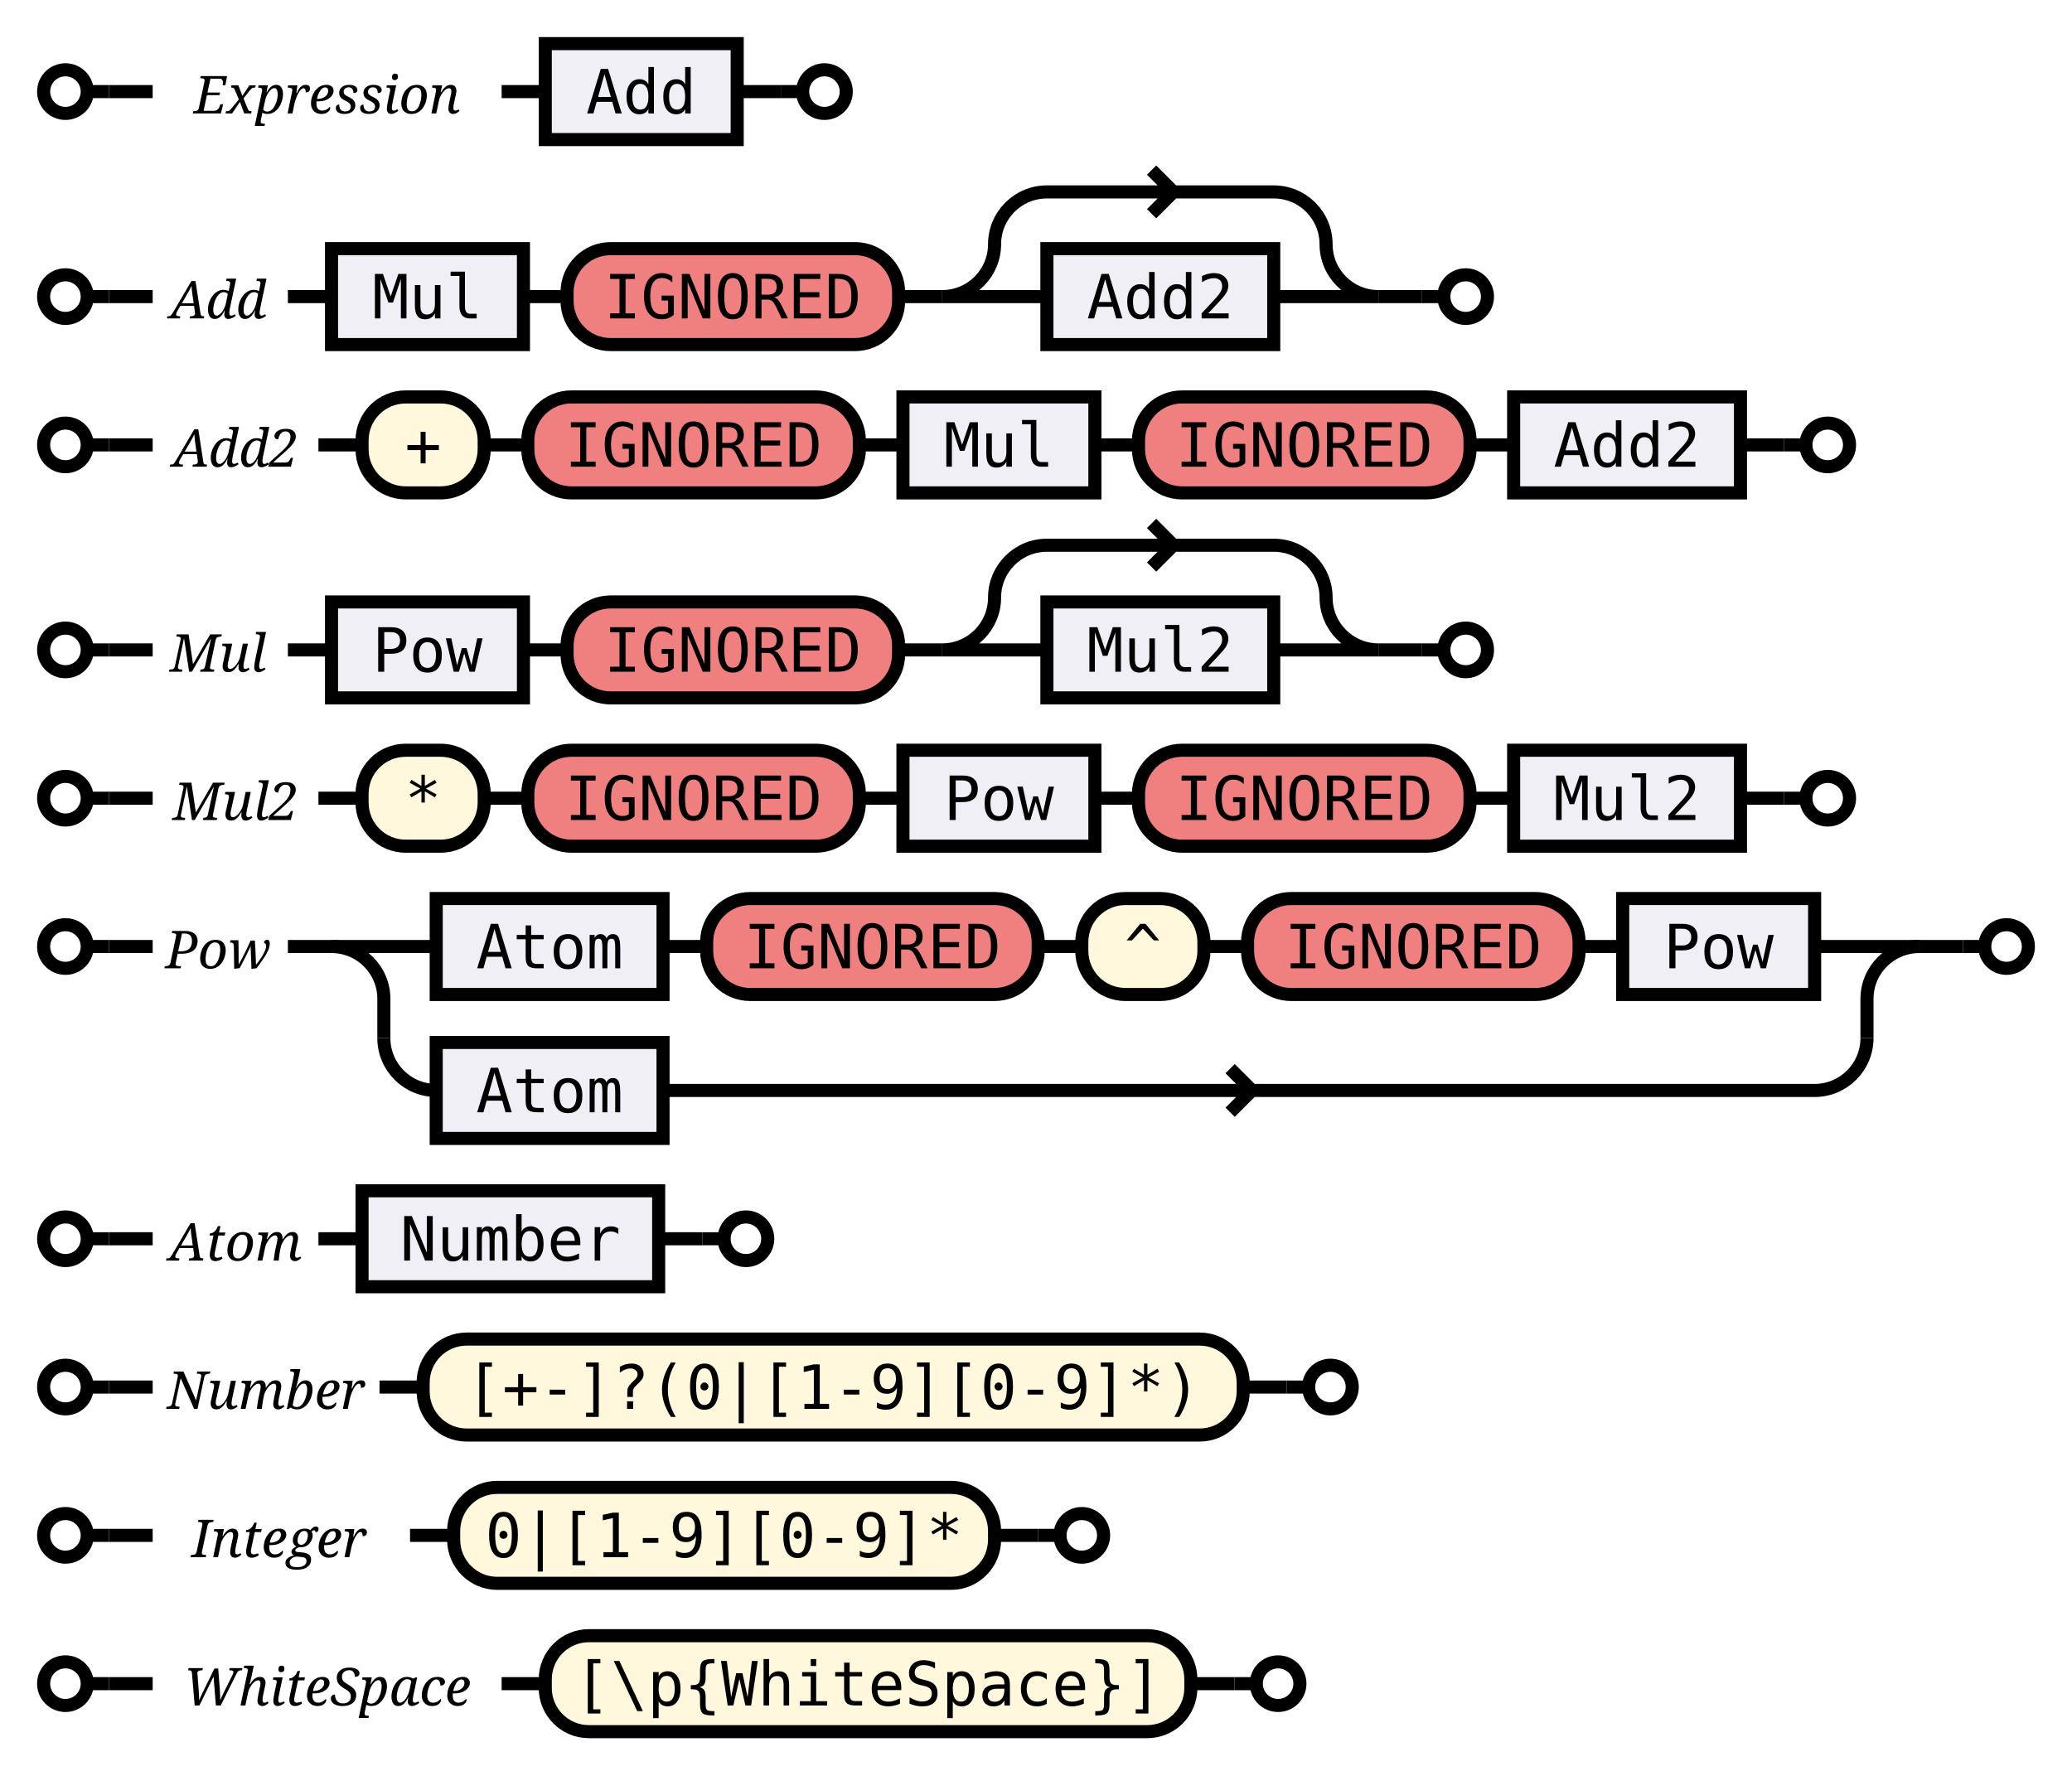
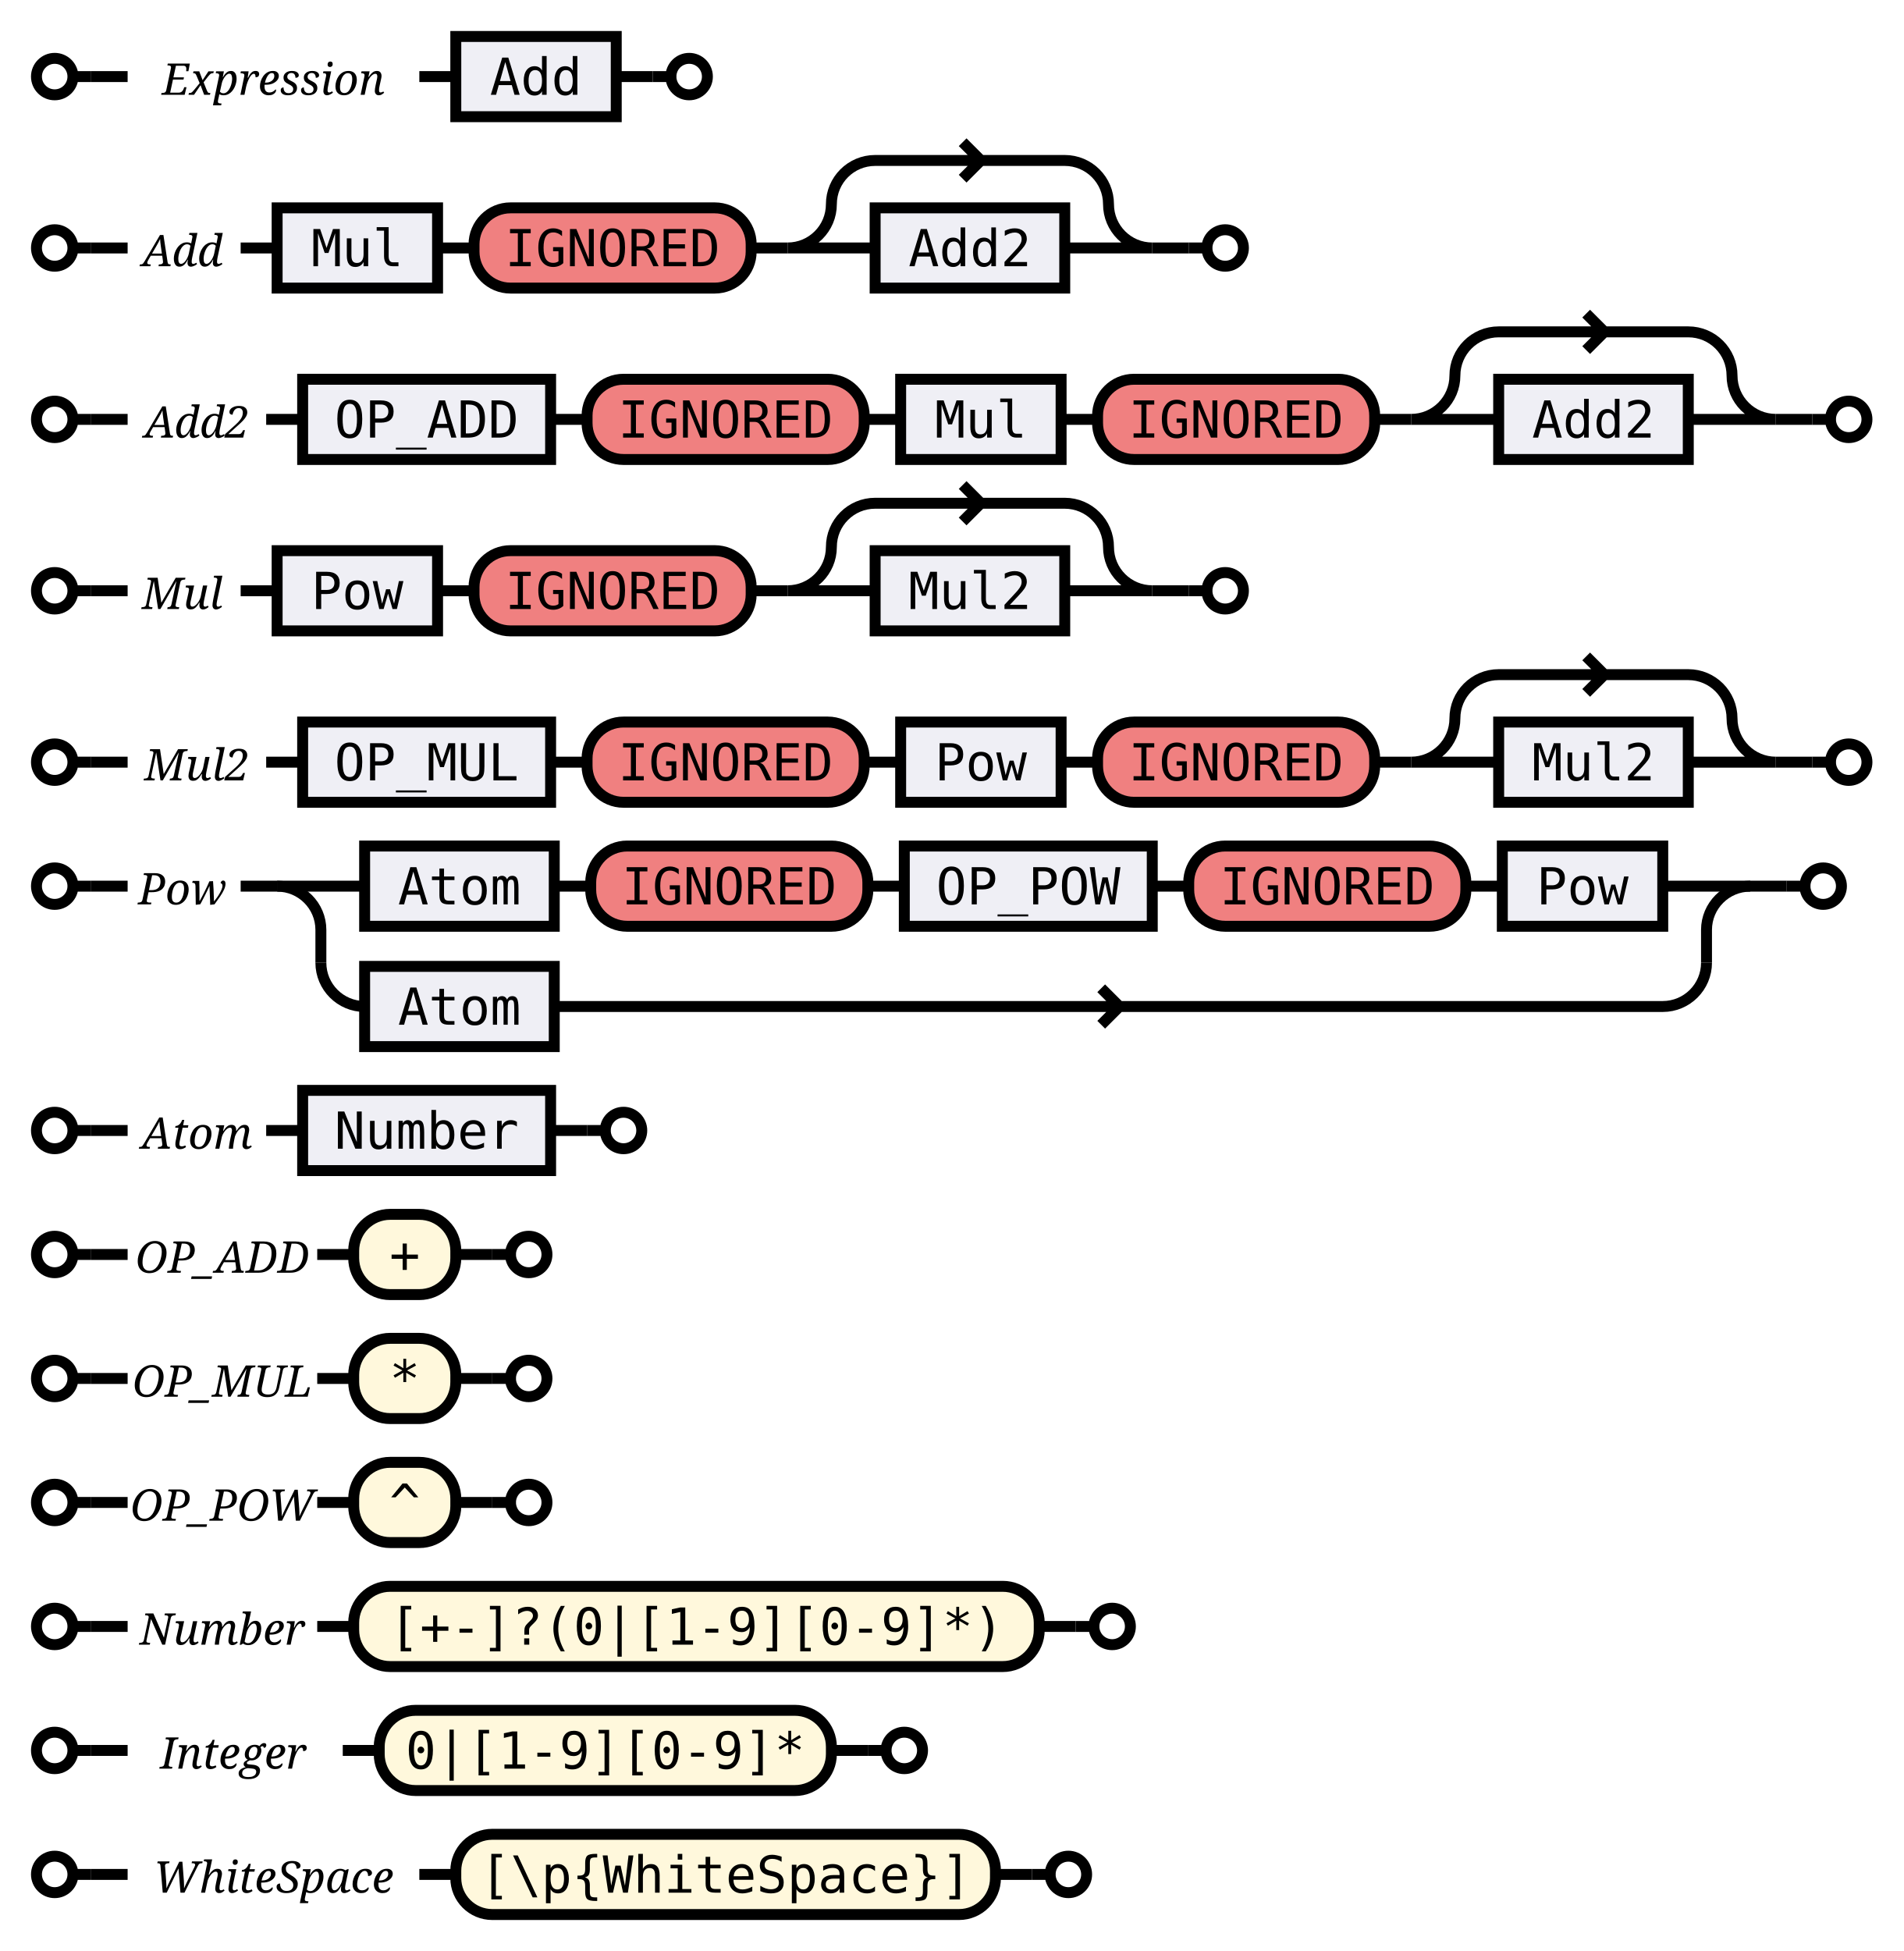
- <svg xmlns="http://www.w3.org/2000/svg" xmlns:xlink="http://www.w3.org/1999/xlink" class="railroad" viewBox="0 0 475 407">
+ <svg xmlns="http://www.w3.org/2000/svg" xmlns:xlink="http://www.w3.org/1999/xlink" class="railroad" viewBox="0 0 522 535">
  <style type="text/css">svg.railroad{background-color:hsl(30,20%,95%);background-size:15px 15px;background-image:linear-gradient(to right,rgba(30,30,30,.05) 1px,transparent 1px),linear-gradient(to bottom,rgba(30,30,30,.05) 1px,transparent 1px);}svg.railroad path{stroke-width:3px;stroke:black;fill:transparent;}svg.railroad .debug{stroke-width:1px;stroke:red;}svg.railroad text{font-size:14px;font-family:monospace;text-anchor:middle;}svg.railroad .nonterminal text{font-weight:bold;}svg.railroad text.comment{font-family:serif;font-style:italic;font-size:12px;}svg.railroad rect{stroke-width:3px;stroke:black;}svg.railroad g.labeledbox&gt;rect{stroke-width:1px;stroke:grey;stroke-dasharray:5px;fill:rgba(90,90,150,.1);}svg.railroad .symbol&gt;rect{fill:rgba(90,90,150,.1);}svg.railroad .regex&gt;rect{fill:honeydew;}svg.railroad .string&gt;rect{fill:cornsilk;}svg.railroad .character&gt;rect{fill:lightcoral;}</style>
  <g class="verticalgrid">
    <g class="sequence">
      <path d=" M 10 21 a 5 5 0 0 1 5 -5 a 5 5 0 0 1 5 5 a 5 5 0 0 1 -5 5 a 5 5 0 0 1 -5 -5 m 10 0 h 5" />
      <text class="comment" id="Expression" x="75" y="26">
Expression</text>
      <a class="link" xlink:href="#Add">
        <g class="symbol">
          <rect height="22" width="44" x="125" y="10" />
          <text x="147" y="26">
Add</text>
        </g>
      </a>
      <path d=" M 179 21 h 5 a 5 5 0 0 1 5 -5 a 5 5 0 0 1 5 5 a 5 5 0 0 1 -5 5 a 5 5 0 0 1 -5 -5" />
      <path d=" M 25 21 h 10" />
      <path d=" M 115 21 h 10" />
      <path d=" M 169 21 h 10" />
    </g>
    <g class="sequence">
      <path d=" M 10 68 a 5 5 0 0 1 5 -5 a 5 5 0 0 1 5 5 a 5 5 0 0 1 -5 5 a 5 5 0 0 1 -5 -5 m 10 0 h 5" />
      <text class="comment" id="Add" x="50" y="73">
Add</text>
      <g class="sequence">
        <a class="link" xlink:href="#Mul">
          <g class="symbol">
            <rect height="22" width="44" x="76" y="57" />
            <text x="98" y="73">
Mul</text>
          </g>
        </a>
        <g class="character">
          <rect height="22" rx="10" ry="10" width="76" x="130" y="57" />
          <text x="168" y="73">
IGNORED</text>
        </g>
        <g class="optional">
          <path d=" M 216 68 h 24 m -24 0 a 12 12 0 0 0 12 -12 v 0 a 12 12 0 0 1 12 -12 h 52 m -23 0 l -5 -5 m 0 10 l 5 -5 m 23 0 a 12 12 0 0 1 12 12 v 0 a 12 12 0 0 0 12 12 h -24" />
          <a class="link" xlink:href="#Add2">
            <g class="symbol">
              <rect height="22" width="52" x="240" y="57" />
              <text x="266" y="73">
Add2</text>
            </g>
          </a>
        </g>
        <path d=" M 120 68 h 10" />
        <path d=" M 206 68 h 10" />
      </g>
      <path d=" M 326 68 h 5 a 5 5 0 0 1 5 -5 a 5 5 0 0 1 5 5 a 5 5 0 0 1 -5 5 a 5 5 0 0 1 -5 -5" />
      <path d=" M 25 68 h 10" />
      <path d=" M 66 68 h 10" />
      <path d=" M 316 68 h 10" />
    </g>
    <g class="sequence">
-       <path d=" M 10 102 a 5 5 0 0 1 5 -5 a 5 5 0 0 1 5 5 a 5 5 0 0 1 -5 5 a 5 5 0 0 1 -5 -5 m 10 0 h 5" />
-       <text class="comment" id="Add2" x="54" y="107">
+       <path d=" M 10 115 a 5 5 0 0 1 5 -5 a 5 5 0 0 1 5 5 a 5 5 0 0 1 -5 5 a 5 5 0 0 1 -5 -5 m 10 0 h 5" />
+       <text class="comment" id="Add2" x="54" y="120">
Add2</text>
      <g class="sequence">
-         <g class="string">
-           <rect height="22" rx="10" ry="10" width="28" x="83" y="91" />
-           <text x="97" y="107">
- +</text>
-         </g>
-         <g class="character">
-           <rect height="22" rx="10" ry="10" width="76" x="121" y="91" />
-           <text x="159" y="107">
+         <a class="link" xlink:href="#OP_ADD">
+           <g class="symbol">
+             <rect height="22" width="68" x="83" y="104" />
+             <text x="117" y="120">
+                 OP_ADD
+             </text>
+           </g>
+         </a>
+         <g class="character">
+           <rect height="22" rx="10" ry="10" width="76" x="161" y="104" />
+           <text x="199" y="120">
IGNORED</text>
        </g>
        <a class="link" xlink:href="#Mul">
          <g class="symbol">
-             <rect height="22" width="44" x="207" y="91" />
-             <text x="229" y="107">
+             <rect height="22" width="44" x="247" y="104" />
+             <text x="269" y="120">
Mul</text>
          </g>
        </a>
        <g class="character">
-           <rect height="22" rx="10" ry="10" width="76" x="261" y="91" />
-           <text x="299" y="107">
- IGNORED</text>
-         </g>
-         <a class="link" xlink:href="#Add2">
-           <g class="symbol">
-             <rect height="22" width="52" x="347" y="91" />
-             <text x="373" y="107">
+           <rect height="22" rx="10" ry="10" width="76" x="301" y="104" />
+           <text x="339" y="120">
+ IGNORED</text>
+         </g>
+         <g class="optional">
+           <path d=" M 387 115 h 24 m -24 0 a 12 12 0 0 0 12 -12 v 0 a 12 12 0 0 1 12 -12 h 52 m -23 0 l -5 -5 m 0 10 l 5 -5 m 23 0 a 12 12 0 0 1 12 12 v 0 a 12 12 0 0 0 12 12 h -24" />
+           <a class="link" xlink:href="#Add2">
+             <g class="symbol">
+               <rect height="22" width="52" x="411" y="104" />
+               <text x="437" y="120">
Add2</text>
-           </g>
-         </a>
-         <path d=" M 111 102 h 10" />
-         <path d=" M 197 102 h 10" />
-         <path d=" M 251 102 h 10" />
-         <path d=" M 337 102 h 10" />
-       </g>
-       <path d=" M 409 102 h 5 a 5 5 0 0 1 5 -5 a 5 5 0 0 1 5 5 a 5 5 0 0 1 -5 5 a 5 5 0 0 1 -5 -5" />
-       <path d=" M 25 102 h 10" />
-       <path d=" M 73 102 h 10" />
-       <path d=" M 399 102 h 10" />
-     </g>
-     <g class="sequence">
-       <path d=" M 10 149 a 5 5 0 0 1 5 -5 a 5 5 0 0 1 5 5 a 5 5 0 0 1 -5 5 a 5 5 0 0 1 -5 -5 m 10 0 h 5" />
-       <text class="comment" id="Mul" x="50" y="154">
+             </g>
+           </a>
+         </g>
+         <path d=" M 151 115 h 10" />
+         <path d=" M 237 115 h 10" />
+         <path d=" M 291 115 h 10" />
+         <path d=" M 377 115 h 10" />
+       </g>
+       <path d=" M 497 115 h 5 a 5 5 0 0 1 5 -5 a 5 5 0 0 1 5 5 a 5 5 0 0 1 -5 5 a 5 5 0 0 1 -5 -5" />
+       <path d=" M 25 115 h 10" />
+       <path d=" M 73 115 h 10" />
+       <path d=" M 487 115 h 10" />
+     </g>
+     <g class="sequence">
+       <path d=" M 10 162 a 5 5 0 0 1 5 -5 a 5 5 0 0 1 5 5 a 5 5 0 0 1 -5 5 a 5 5 0 0 1 -5 -5 m 10 0 h 5" />
+       <text class="comment" id="Mul" x="50" y="167">
Mul</text>
      <g class="sequence">
        <a class="link" xlink:href="#Pow">
          <g class="symbol">
-             <rect height="22" width="44" x="76" y="138" />
-             <text x="98" y="154">
+             <rect height="22" width="44" x="76" y="151" />
+             <text x="98" y="167">
Pow</text>
          </g>
        </a>
        <g class="character">
-           <rect height="22" rx="10" ry="10" width="76" x="130" y="138" />
-           <text x="168" y="154">
+           <rect height="22" rx="10" ry="10" width="76" x="130" y="151" />
+           <text x="168" y="167">
IGNORED</text>
        </g>
        <g class="optional">
-           <path d=" M 216 149 h 24 m -24 0 a 12 12 0 0 0 12 -12 v 0 a 12 12 0 0 1 12 -12 h 52 m -23 0 l -5 -5 m 0 10 l 5 -5 m 23 0 a 12 12 0 0 1 12 12 v 0 a 12 12 0 0 0 12 12 h -24" />
+           <path d=" M 216 162 h 24 m -24 0 a 12 12 0 0 0 12 -12 v 0 a 12 12 0 0 1 12 -12 h 52 m -23 0 l -5 -5 m 0 10 l 5 -5 m 23 0 a 12 12 0 0 1 12 12 v 0 a 12 12 0 0 0 12 12 h -24" />
          <a class="link" xlink:href="#Mul2">
            <g class="symbol">
-               <rect height="22" width="52" x="240" y="138" />
-               <text x="266" y="154">
+               <rect height="22" width="52" x="240" y="151" />
+               <text x="266" y="167">
Mul2</text>
            </g>
          </a>
        </g>
-         <path d=" M 120 149 h 10" />
-         <path d=" M 206 149 h 10" />
-       </g>
-       <path d=" M 326 149 h 5 a 5 5 0 0 1 5 -5 a 5 5 0 0 1 5 5 a 5 5 0 0 1 -5 5 a 5 5 0 0 1 -5 -5" />
-       <path d=" M 25 149 h 10" />
-       <path d=" M 66 149 h 10" />
-       <path d=" M 316 149 h 10" />
-     </g>
-     <g class="sequence">
-       <path d=" M 10 183 a 5 5 0 0 1 5 -5 a 5 5 0 0 1 5 5 a 5 5 0 0 1 -5 5 a 5 5 0 0 1 -5 -5 m 10 0 h 5" />
-       <text class="comment" id="Mul2" x="54" y="188">
+         <path d=" M 120 162 h 10" />
+         <path d=" M 206 162 h 10" />
+       </g>
+       <path d=" M 326 162 h 5 a 5 5 0 0 1 5 -5 a 5 5 0 0 1 5 5 a 5 5 0 0 1 -5 5 a 5 5 0 0 1 -5 -5" />
+       <path d=" M 25 162 h 10" />
+       <path d=" M 66 162 h 10" />
+       <path d=" M 316 162 h 10" />
+     </g>
+     <g class="sequence">
+       <path d=" M 10 209 a 5 5 0 0 1 5 -5 a 5 5 0 0 1 5 5 a 5 5 0 0 1 -5 5 a 5 5 0 0 1 -5 -5 m 10 0 h 5" />
+       <text class="comment" id="Mul2" x="54" y="214">
Mul2</text>
      <g class="sequence">
-         <g class="string">
-           <rect height="22" rx="10" ry="10" width="28" x="83" y="172" />
-           <text x="97" y="188">
- *</text>
-         </g>
-         <g class="character">
-           <rect height="22" rx="10" ry="10" width="76" x="121" y="172" />
-           <text x="159" y="188">
+         <a class="link" xlink:href="#OP_MUL">
+           <g class="symbol">
+             <rect height="22" width="68" x="83" y="198" />
+             <text x="117" y="214">
+                 OP_MUL
+             </text>
+           </g>
+         </a>
+         <g class="character">
+           <rect height="22" rx="10" ry="10" width="76" x="161" y="198" />
+           <text x="199" y="214">
IGNORED</text>
        </g>
        <a class="link" xlink:href="#Pow">
          <g class="symbol">
-             <rect height="22" width="44" x="207" y="172" />
-             <text x="229" y="188">
+             <rect height="22" width="44" x="247" y="198" />
+             <text x="269" y="214">
Pow</text>
          </g>
        </a>
        <g class="character">
-           <rect height="22" rx="10" ry="10" width="76" x="261" y="172" />
-           <text x="299" y="188">
- IGNORED</text>
-         </g>
-         <a class="link" xlink:href="#Mul2">
-           <g class="symbol">
-             <rect height="22" width="52" x="347" y="172" />
-             <text x="373" y="188">
+           <rect height="22" rx="10" ry="10" width="76" x="301" y="198" />
+           <text x="339" y="214">
+ IGNORED</text>
+         </g>
+         <g class="optional">
+           <path d=" M 387 209 h 24 m -24 0 a 12 12 0 0 0 12 -12 v 0 a 12 12 0 0 1 12 -12 h 52 m -23 0 l -5 -5 m 0 10 l 5 -5 m 23 0 a 12 12 0 0 1 12 12 v 0 a 12 12 0 0 0 12 12 h -24" />
+           <a class="link" xlink:href="#Mul2">
+             <g class="symbol">
+               <rect height="22" width="52" x="411" y="198" />
+               <text x="437" y="214">
Mul2</text>
-           </g>
-         </a>
-         <path d=" M 111 183 h 10" />
-         <path d=" M 197 183 h 10" />
-         <path d=" M 251 183 h 10" />
-         <path d=" M 337 183 h 10" />
-       </g>
-       <path d=" M 409 183 h 5 a 5 5 0 0 1 5 -5 a 5 5 0 0 1 5 5 a 5 5 0 0 1 -5 5 a 5 5 0 0 1 -5 -5" />
-       <path d=" M 25 183 h 10" />
-       <path d=" M 73 183 h 10" />
-       <path d=" M 399 183 h 10" />
-     </g>
-     <g class="sequence">
-       <path d=" M 10 217 a 5 5 0 0 1 5 -5 a 5 5 0 0 1 5 5 a 5 5 0 0 1 -5 5 a 5 5 0 0 1 -5 -5 m 10 0 h 5" />
-       <text class="comment" id="Pow" x="50" y="222">
+             </g>
+           </a>
+         </g>
+         <path d=" M 151 209 h 10" />
+         <path d=" M 237 209 h 10" />
+         <path d=" M 291 209 h 10" />
+         <path d=" M 377 209 h 10" />
+       </g>
+       <path d=" M 497 209 h 5 a 5 5 0 0 1 5 -5 a 5 5 0 0 1 5 5 a 5 5 0 0 1 -5 5 a 5 5 0 0 1 -5 -5" />
+       <path d=" M 25 209 h 10" />
+       <path d=" M 73 209 h 10" />
+       <path d=" M 487 209 h 10" />
+     </g>
+     <g class="sequence">
+       <path d=" M 10 243 a 5 5 0 0 1 5 -5 a 5 5 0 0 1 5 5 a 5 5 0 0 1 -5 5 a 5 5 0 0 1 -5 -5 m 10 0 h 5" />
+       <text class="comment" id="Pow" x="50" y="248">
Pow</text>
      <g class="choice">
-         <path d=" M 76 217 h 24 m 316 0 h 24" />
+         <path d=" M 76 243 h 24 m 356 0 h 24" />
        <g class="sequence">
          <a class="link" xlink:href="#Atom">
            <g class="symbol">
-               <rect height="22" width="52" x="100" y="206" />
-               <text x="126" y="222">
+               <rect height="22" width="52" x="100" y="232" />
+               <text x="126" y="248">
Atom</text>
            </g>
          </a>
          <g class="character">
-             <rect height="22" rx="10" ry="10" width="76" x="162" y="206" />
-             <text x="200" y="222">
- IGNORED</text>
-           </g>
-           <g class="string">
-             <rect height="22" rx="10" ry="10" width="28" x="248" y="206" />
-             <text x="262" y="222">
- ^</text>
-           </g>
+             <rect height="22" rx="10" ry="10" width="76" x="162" y="232" />
+             <text x="200" y="248">
+ IGNORED</text>
+           </g>
+           <a class="link" xlink:href="#OP_POW">
+             <g class="symbol">
+               <rect height="22" width="68" x="248" y="232" />
+               <text x="282" y="248">
+                 OP_POW
+             </text>
+             </g>
+           </a>
          <g class="character">
-             <rect height="22" rx="10" ry="10" width="76" x="286" y="206" />
-             <text x="324" y="222">
+             <rect height="22" rx="10" ry="10" width="76" x="326" y="232" />
+             <text x="364" y="248">
IGNORED</text>
          </g>
          <a class="link" xlink:href="#Pow">
            <g class="symbol">
-               <rect height="22" width="44" x="372" y="206" />
-               <text x="394" y="222">
+               <rect height="22" width="44" x="412" y="232" />
+               <text x="434" y="248">
Pow</text>
            </g>
          </a>
-           <path d=" M 152 217 h 10" />
-           <path d=" M 238 217 h 10" />
-           <path d=" M 276 217 h 10" />
-           <path d=" M 362 217 h 10" />
-         </g>
-         <path d=" M 76 217 a 12 12 0 0 1 12 12 v 9 m 340 0 v -9 a 12 12 0 0 1 12 -12" />
-         <path d=" M 88 238 v 0 a 12 12 0 0 0 12 12 m 52 0 h 264 m -129 0 l -5 -5 m 0 10 l 5 -5 m 129 0 a 12 12 0 0 0 12 -12 v 0" />
+           <path d=" M 152 243 h 10" />
+           <path d=" M 238 243 h 10" />
+           <path d=" M 316 243 h 10" />
+           <path d=" M 402 243 h 10" />
+         </g>
+         <path d=" M 76 243 a 12 12 0 0 1 12 12 v 9 m 380 0 v -9 a 12 12 0 0 1 12 -12" />
+         <path d=" M 88 264 v 0 a 12 12 0 0 0 12 12 m 52 0 h 304 m -149 0 l -5 -5 m 0 10 l 5 -5 m 149 0 a 12 12 0 0 0 12 -12 v 0" />
        <a class="link" xlink:href="#Atom">
          <g class="symbol">
-             <rect height="22" width="52" x="100" y="239" />
-             <text x="126" y="255">
+             <rect height="22" width="52" x="100" y="265" />
+             <text x="126" y="281">
Atom</text>
          </g>
        </a>
      </g>
-       <path d=" M 450 217 h 5 a 5 5 0 0 1 5 -5 a 5 5 0 0 1 5 5 a 5 5 0 0 1 -5 5 a 5 5 0 0 1 -5 -5" />
-       <path d=" M 25 217 h 10" />
-       <path d=" M 66 217 h 10" />
-       <path d=" M 440 217 h 10" />
-     </g>
-     <g class="sequence">
-       <path d=" M 10 284 a 5 5 0 0 1 5 -5 a 5 5 0 0 1 5 5 a 5 5 0 0 1 -5 5 a 5 5 0 0 1 -5 -5 m 10 0 h 5" />
-       <text class="comment" id="Atom" x="54" y="289">
+       <path d=" M 490 243 h 5 a 5 5 0 0 1 5 -5 a 5 5 0 0 1 5 5 a 5 5 0 0 1 -5 5 a 5 5 0 0 1 -5 -5" />
+       <path d=" M 25 243 h 10" />
+       <path d=" M 66 243 h 10" />
+       <path d=" M 480 243 h 10" />
+     </g>
+     <g class="sequence">
+       <path d=" M 10 310 a 5 5 0 0 1 5 -5 a 5 5 0 0 1 5 5 a 5 5 0 0 1 -5 5 a 5 5 0 0 1 -5 -5 m 10 0 h 5" />
+       <text class="comment" id="Atom" x="54" y="315">
Atom</text>
      <a class="link" xlink:href="#Number">
        <g class="symbol">
-           <rect height="22" width="68" x="83" y="273" />
-           <text x="117" y="289">
+           <rect height="22" width="68" x="83" y="299" />
+           <text x="117" y="315">
Number</text>
        </g>
      </a>
-       <path d=" M 161 284 h 5 a 5 5 0 0 1 5 -5 a 5 5 0 0 1 5 5 a 5 5 0 0 1 -5 5 a 5 5 0 0 1 -5 -5" />
-       <path d=" M 25 284 h 10" />
-       <path d=" M 73 284 h 10" />
-       <path d=" M 151 284 h 10" />
-     </g>
-     <g class="sequence">
-       <path d=" M 10 318 a 5 5 0 0 1 5 -5 a 5 5 0 0 1 5 5 a 5 5 0 0 1 -5 5 a 5 5 0 0 1 -5 -5 m 10 0 h 5" />
-       <text class="comment" id="Number" x="61" y="323">
+       <path d=" M 161 310 h 5 a 5 5 0 0 1 5 -5 a 5 5 0 0 1 5 5 a 5 5 0 0 1 -5 5 a 5 5 0 0 1 -5 -5" />
+       <path d=" M 25 310 h 10" />
+       <path d=" M 73 310 h 10" />
+       <path d=" M 151 310 h 10" />
+     </g>
+     <g class="sequence">
+       <path d=" M 10 344 a 5 5 0 0 1 5 -5 a 5 5 0 0 1 5 5 a 5 5 0 0 1 -5 5 a 5 5 0 0 1 -5 -5 m 10 0 h 5" />
+       <text class="comment" id="OP_ADD" x="61" y="349">
+         OP_ADD
+     </text>
+       <g class="string">
+         <rect height="22" rx="10" ry="10" width="28" x="97" y="333" />
+         <text x="111" y="349">
+             +
+         </text>
+       </g>
+       <path d=" M 135 344 h 5 a 5 5 0 0 1 5 -5 a 5 5 0 0 1 5 5 a 5 5 0 0 1 -5 5 a 5 5 0 0 1 -5 -5" />
+       <path d=" M 25 344 h 10" />
+       <path d=" M 87 344 h 10" />
+       <path d=" M 125 344 h 10" />
+     </g>
+     <g class="sequence">
+       <path d=" M 10 378 a 5 5 0 0 1 5 -5 a 5 5 0 0 1 5 5 a 5 5 0 0 1 -5 5 a 5 5 0 0 1 -5 -5 m 10 0 h 5" />
+       <text class="comment" id="OP_MUL" x="61" y="383">
+             OP_MUL
+         </text>
+       <g class="string">
+         <rect height="22" rx="10" ry="10" width="28" x="97" y="367" />
+         <text x="111" y="383">
+                 *
+             </text>
+       </g>
+       <path d=" M 135 378 h 5 a 5 5 0 0 1 5 -5 a 5 5 0 0 1 5 5 a 5 5 0 0 1 -5 5 a 5 5 0 0 1 -5 -5" />
+       <path d=" M 25 378 h 10" />
+       <path d=" M 87 378 h 10" />
+       <path d=" M 125 378 h 10" />
+     </g>
+     <g class="sequence">
+       <path d=" M 10 412 a 5 5 0 0 1 5 -5 a 5 5 0 0 1 5 5 a 5 5 0 0 1 -5 5 a 5 5 0 0 1 -5 -5 m 10 0 h 5" />
+       <text class="comment" id="OP_POW" x="61" y="417">
+             OP_POW
+         </text>
+       <g class="string">
+         <rect height="22" rx="10" ry="10" width="28" x="97" y="401" />
+         <text x="111" y="417">
+                 ^
+             </text>
+       </g>
+       <path d=" M 135 412 h 5 a 5 5 0 0 1 5 -5 a 5 5 0 0 1 5 5 a 5 5 0 0 1 -5 5 a 5 5 0 0 1 -5 -5" />
+       <path d=" M 25 412 h 10" />
+       <path d=" M 87 412 h 10" />
+       <path d=" M 125 412 h 10" />
+     </g>
+     <g class="sequence">
+       <path d=" M 10 446 a 5 5 0 0 1 5 -5 a 5 5 0 0 1 5 5 a 5 5 0 0 1 -5 5 a 5 5 0 0 1 -5 -5 m 10 0 h 5" />
+       <text class="comment" id="Number" x="61" y="451">
Number</text>
      <g class="string">
-         <rect height="22" rx="10" ry="10" width="188" x="97" y="307" />
-         <text x="191" y="323">
+         <rect height="22" rx="10" ry="10" width="188" x="97" y="435" />
+         <text x="191" y="451">
[+-]?(0|[1-9][0-9]*)</text>
      </g>
-       <path d=" M 295 318 h 5 a 5 5 0 0 1 5 -5 a 5 5 0 0 1 5 5 a 5 5 0 0 1 -5 5 a 5 5 0 0 1 -5 -5" />
-       <path d=" M 25 318 h 10" />
-       <path d=" M 87 318 h 10" />
-       <path d=" M 285 318 h 10" />
-     </g>
-     <g class="sequence">
-       <path d=" M 10 352 a 5 5 0 0 1 5 -5 a 5 5 0 0 1 5 5 a 5 5 0 0 1 -5 5 a 5 5 0 0 1 -5 -5 m 10 0 h 5" />
-       <text class="comment" id="Integer" x="64" y="357">
+       <path d=" M 295 446 h 5 a 5 5 0 0 1 5 -5 a 5 5 0 0 1 5 5 a 5 5 0 0 1 -5 5 a 5 5 0 0 1 -5 -5" />
+       <path d=" M 25 446 h 10" />
+       <path d=" M 87 446 h 10" />
+       <path d=" M 285 446 h 10" />
+     </g>
+     <g class="sequence">
+       <path d=" M 10 480 a 5 5 0 0 1 5 -5 a 5 5 0 0 1 5 5 a 5 5 0 0 1 -5 5 a 5 5 0 0 1 -5 -5 m 10 0 h 5" />
+       <text class="comment" id="Integer" x="64" y="485">
Integer</text>
      <g class="string">
-         <rect height="22" rx="10" ry="10" width="124" x="104" y="341" />
-         <text x="166" y="357">
+         <rect height="22" rx="10" ry="10" width="124" x="104" y="469" />
+         <text x="166" y="485">
0|[1-9][0-9]*</text>
      </g>
-       <path d=" M 238 352 h 5 a 5 5 0 0 1 5 -5 a 5 5 0 0 1 5 5 a 5 5 0 0 1 -5 5 a 5 5 0 0 1 -5 -5" />
-       <path d=" M 25 352 h 10" />
-       <path d=" M 94 352 h 10" />
-       <path d=" M 228 352 h 10" />
-     </g>
-     <g class="sequence">
-       <path d=" M 10 386 a 5 5 0 0 1 5 -5 a 5 5 0 0 1 5 5 a 5 5 0 0 1 -5 5 a 5 5 0 0 1 -5 -5 m 10 0 h 5" />
-       <text class="comment" id="WhiteSpace" x="75" y="391">
+       <path d=" M 238 480 h 5 a 5 5 0 0 1 5 -5 a 5 5 0 0 1 5 5 a 5 5 0 0 1 -5 5 a 5 5 0 0 1 -5 -5" />
+       <path d=" M 25 480 h 10" />
+       <path d=" M 94 480 h 10" />
+       <path d=" M 228 480 h 10" />
+     </g>
+     <g class="sequence">
+       <path d=" M 10 514 a 5 5 0 0 1 5 -5 a 5 5 0 0 1 5 5 a 5 5 0 0 1 -5 5 a 5 5 0 0 1 -5 -5 m 10 0 h 5" />
+       <text class="comment" id="WhiteSpace" x="75" y="519">
WhiteSpace</text>
      <g class="string">
-         <rect height="22" rx="10" ry="10" width="148" x="125" y="375" />
-         <text x="199" y="391">
+         <rect height="22" rx="10" ry="10" width="148" x="125" y="503" />
+         <text x="199" y="519">
[\p{WhiteSpace}]</text>
      </g>
-       <path d=" M 283 386 h 5 a 5 5 0 0 1 5 -5 a 5 5 0 0 1 5 5 a 5 5 0 0 1 -5 5 a 5 5 0 0 1 -5 -5" />
-       <path d=" M 25 386 h 10" />
-       <path d=" M 115 386 h 10" />
-       <path d=" M 273 386 h 10" />
+       <path d=" M 283 514 h 5 a 5 5 0 0 1 5 -5 a 5 5 0 0 1 5 5 a 5 5 0 0 1 -5 5 a 5 5 0 0 1 -5 -5" />
+       <path d=" M 25 514 h 10" />
+       <path d=" M 115 514 h 10" />
+       <path d=" M 273 514 h 10" />
    </g>
  </g>
</svg>
